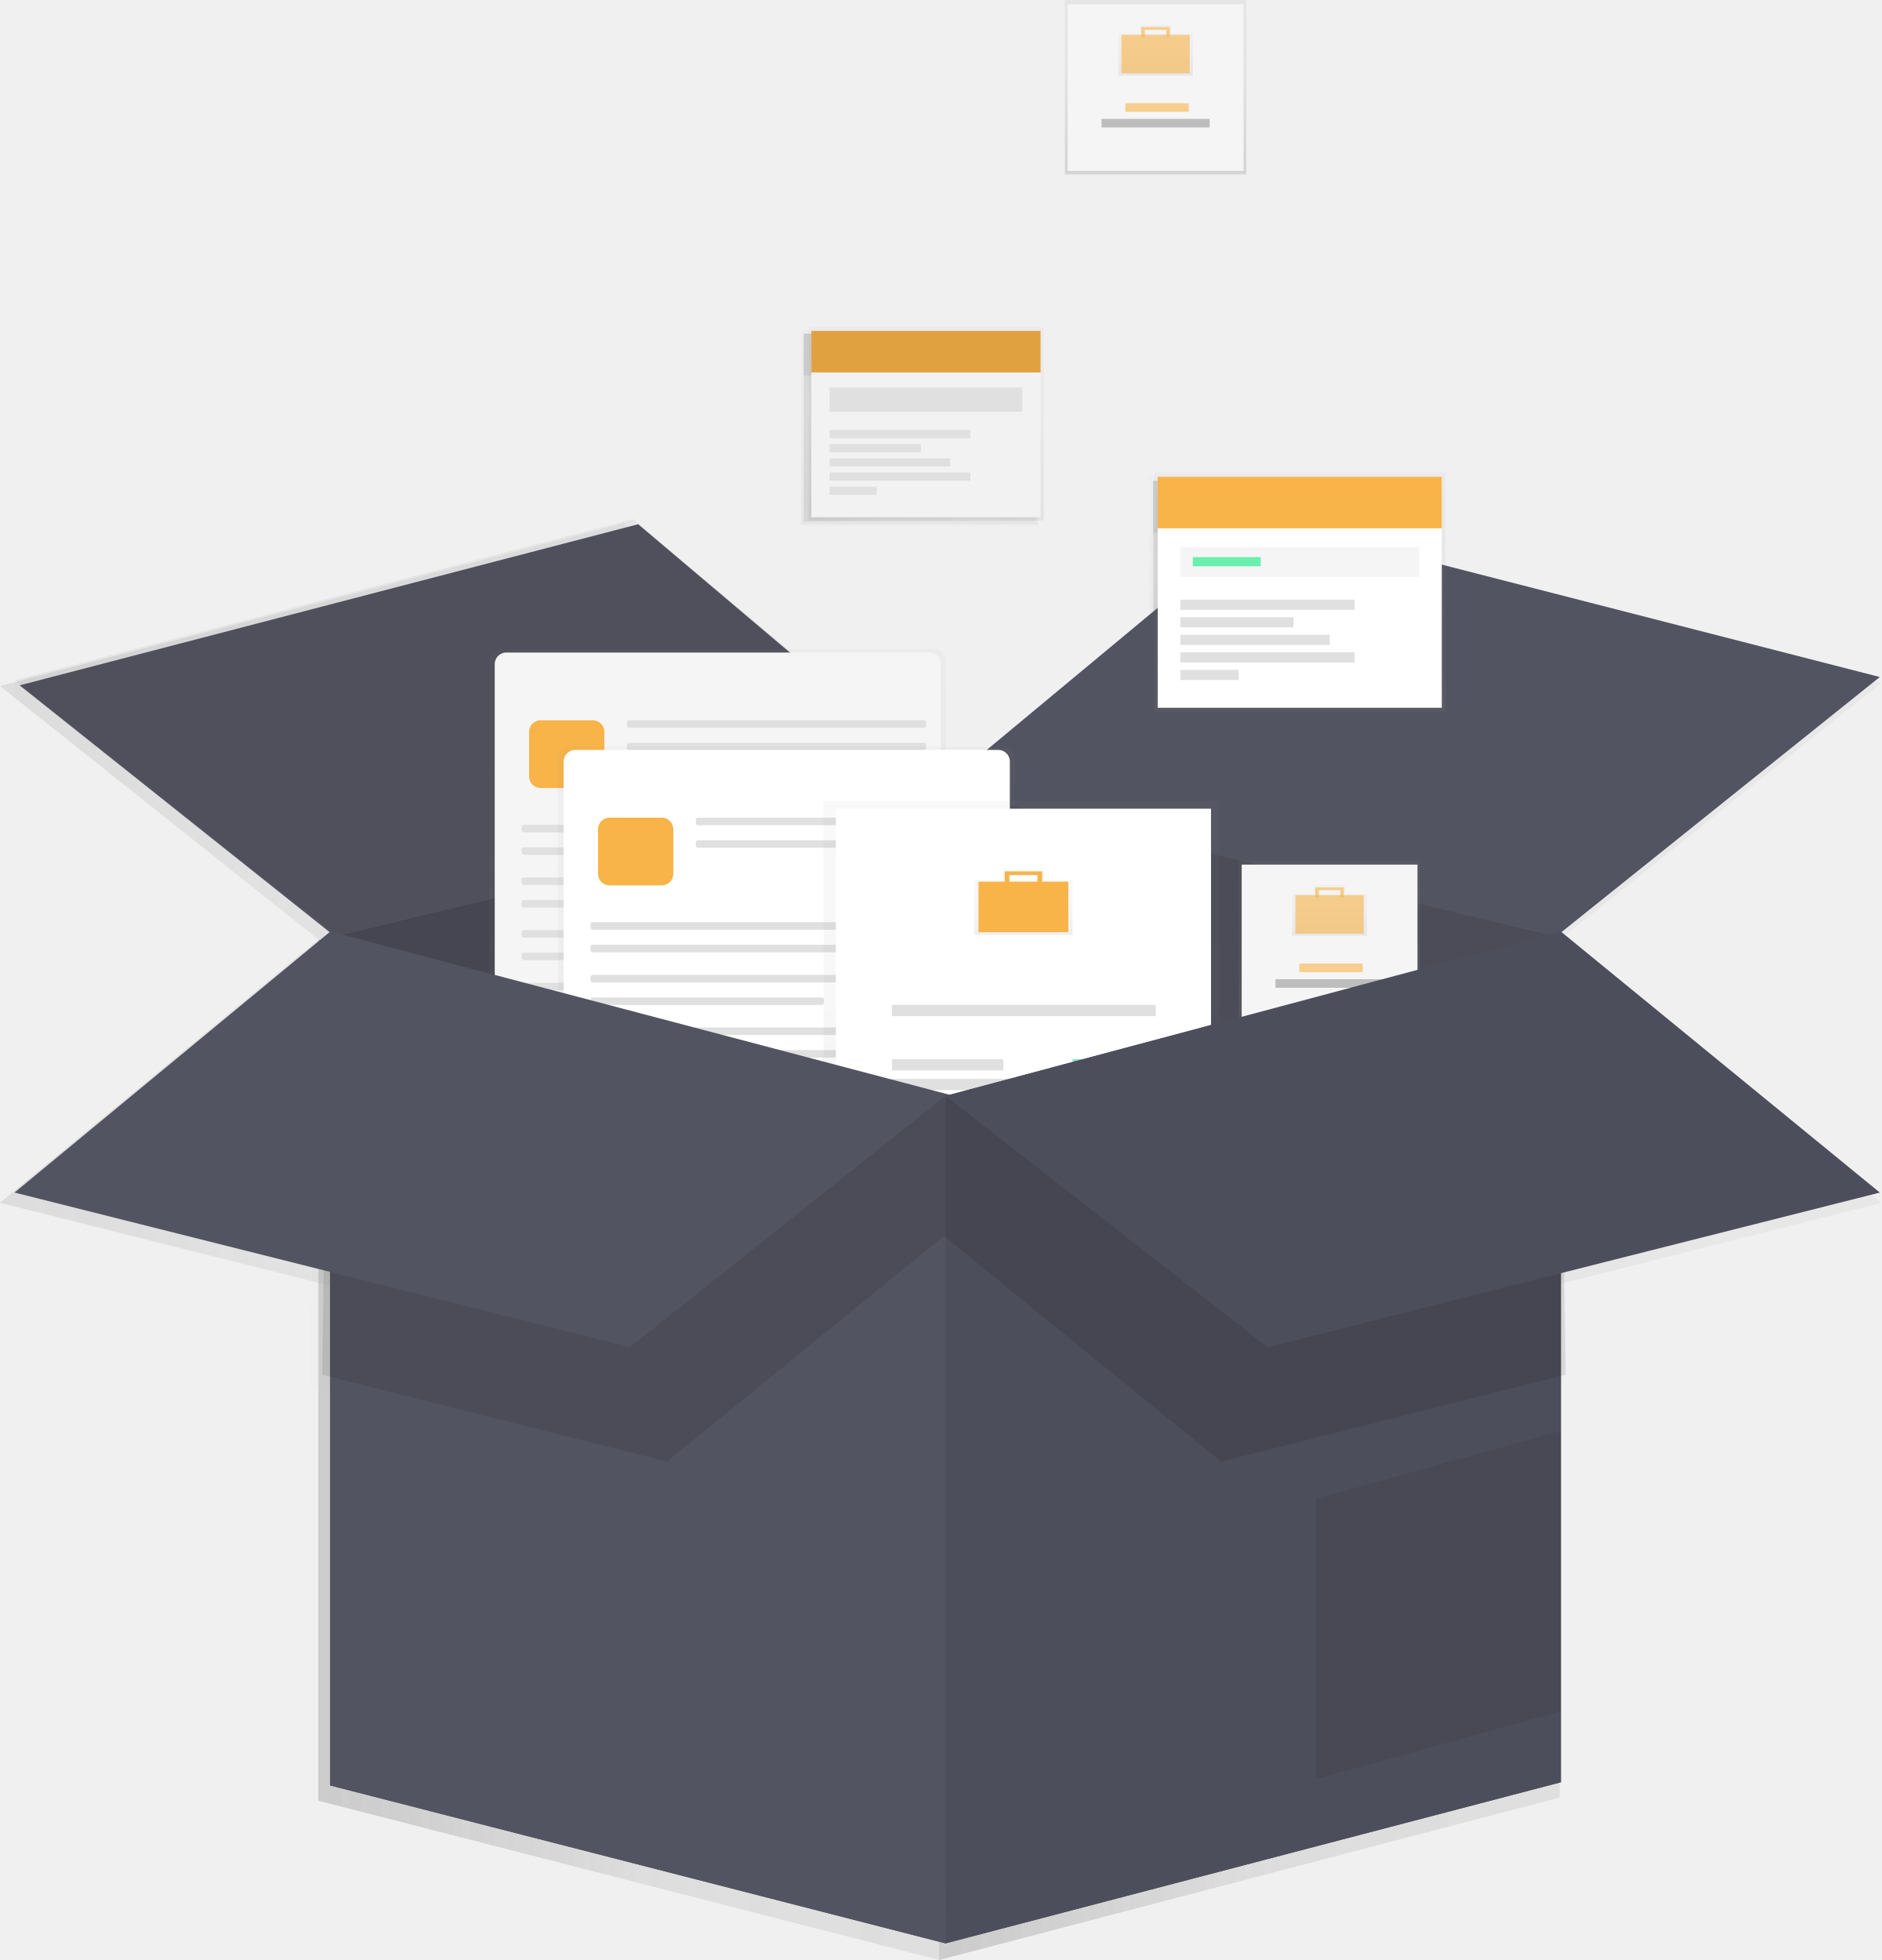
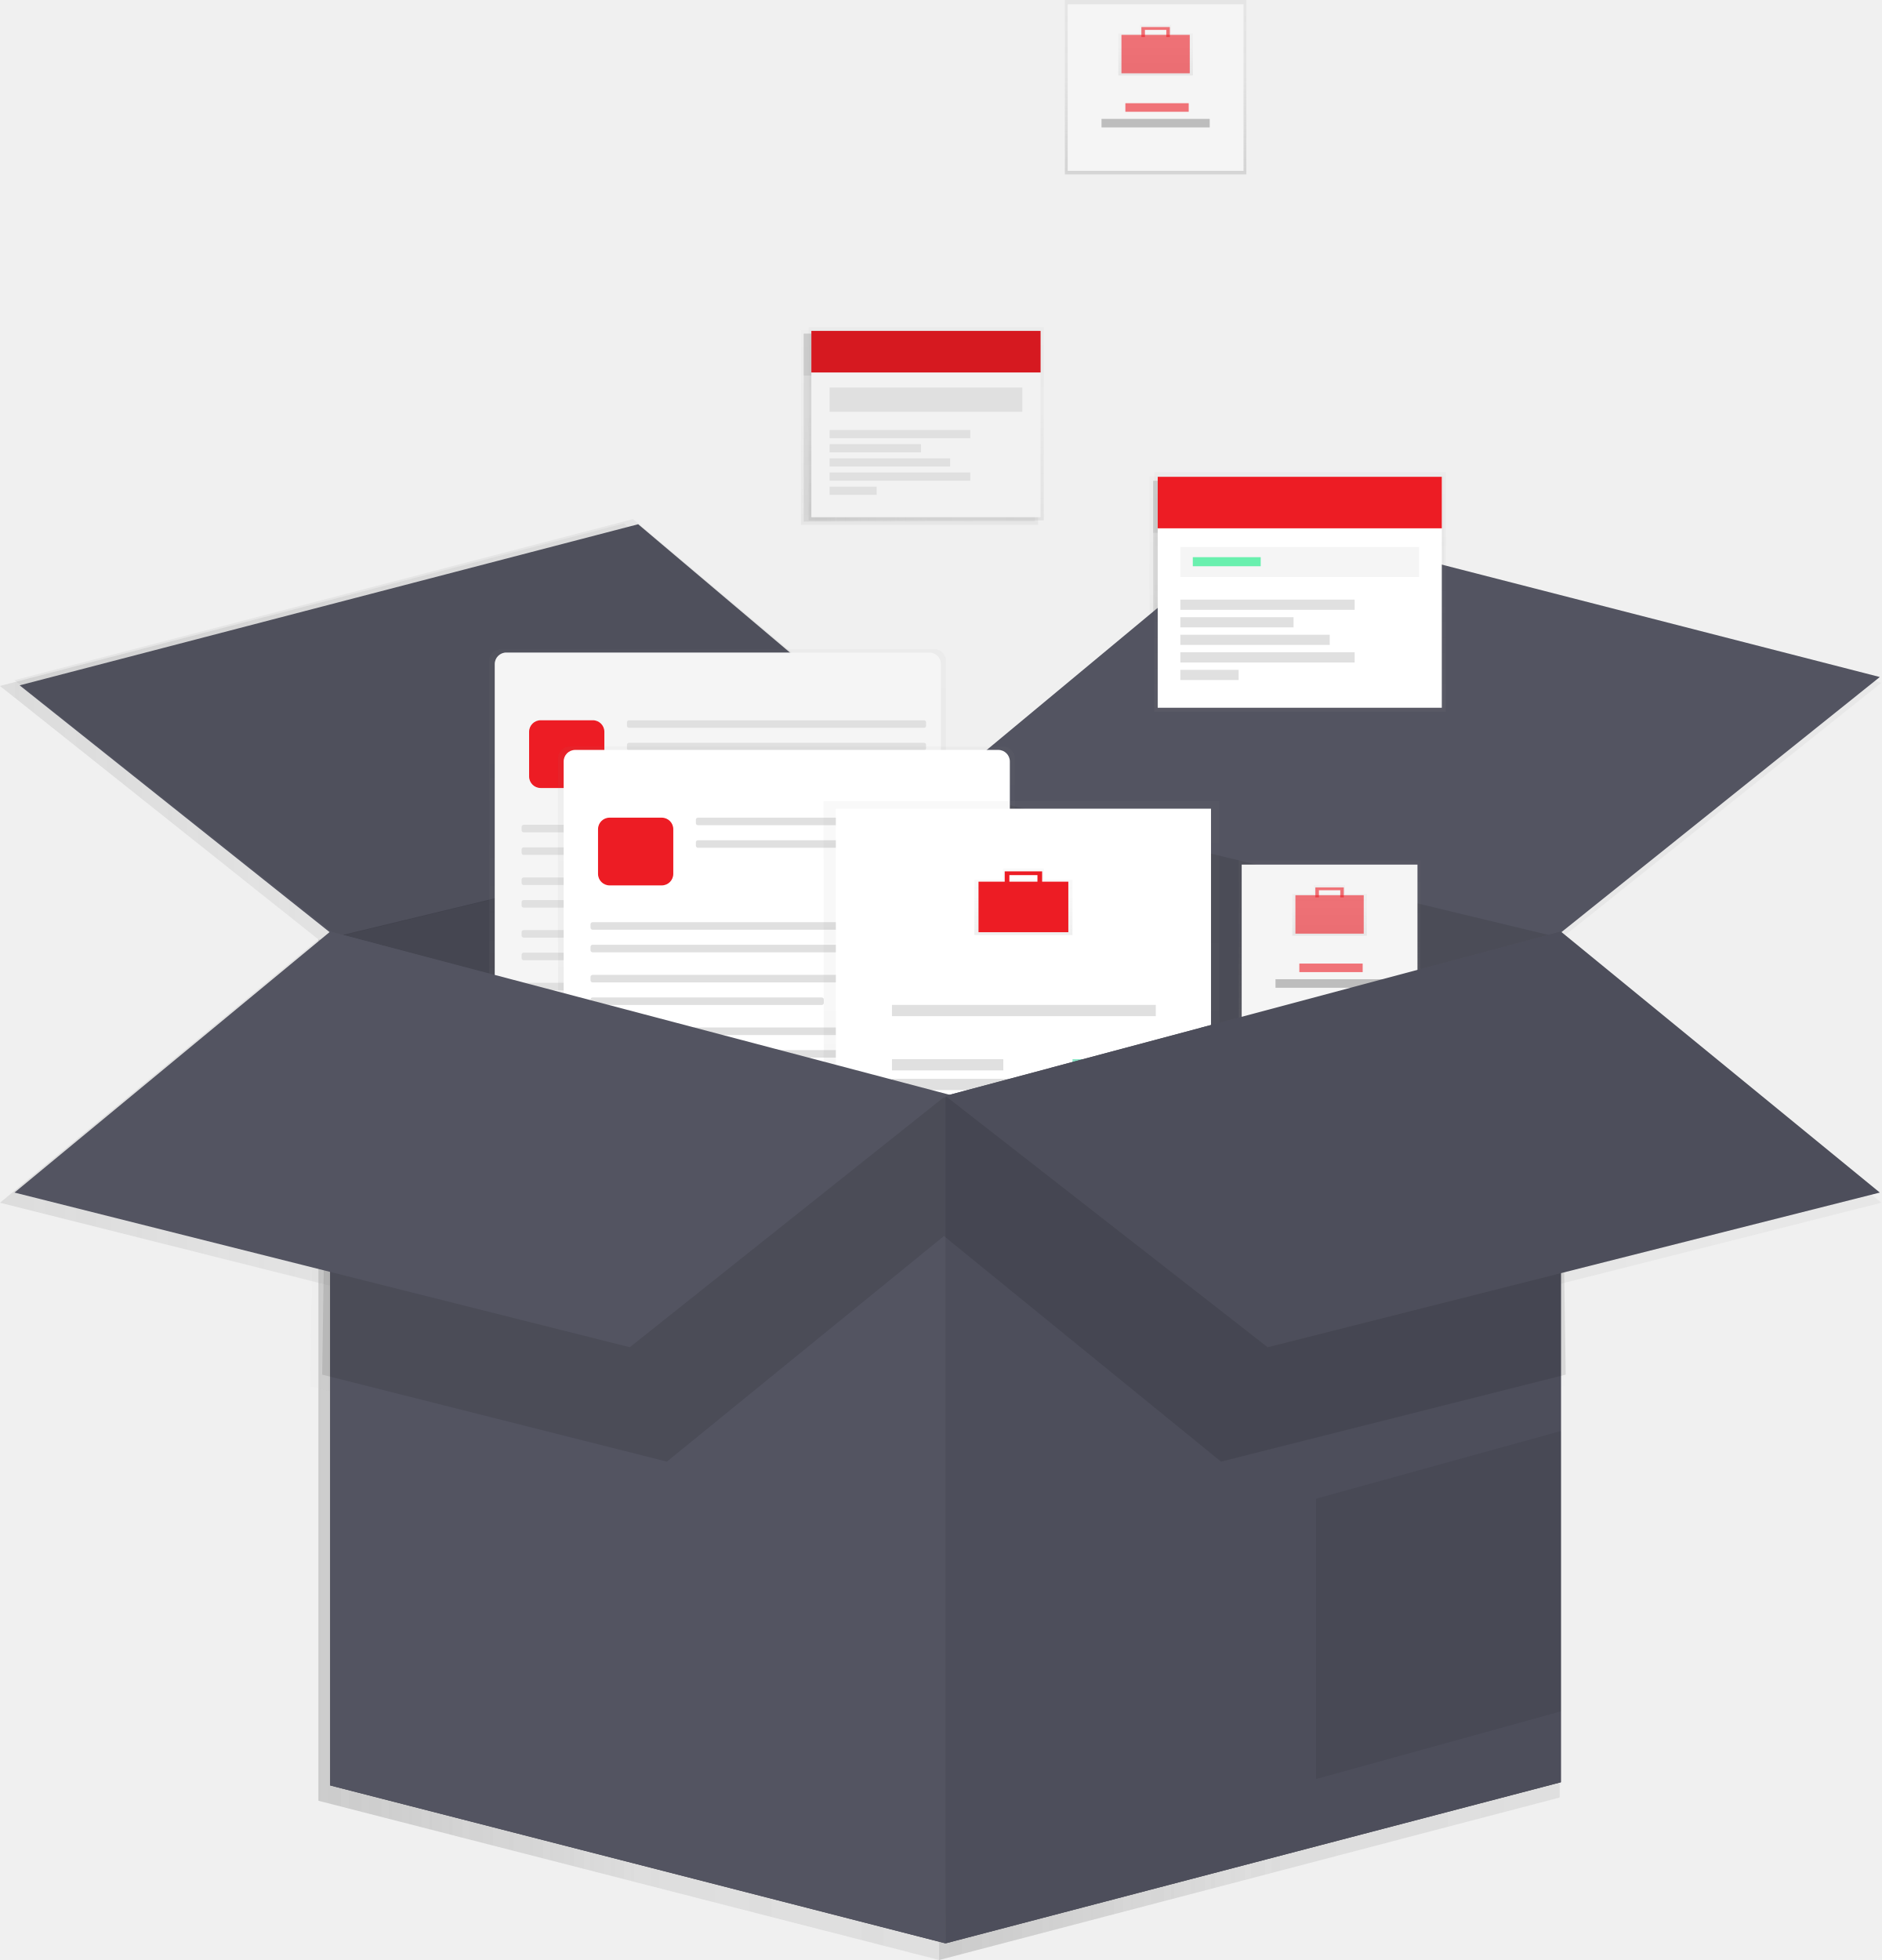
<svg xmlns="http://www.w3.org/2000/svg" xmlns:xlink="http://www.w3.org/1999/xlink" id="7dd09a4d-2b74-438e-986e-0efea9b9300a" data-name="Layer 1" width="734" height="764.5" viewBox="0 0 734 764.5">
  <defs>
    <linearGradient id="de77dbfb-dd49-4fbc-923c-7946454dd32b" x1="366.37" y1="536.32" x2="608.5" y2="536.32" gradientUnits="userSpaceOnUse">
      <stop offset="0" stop-color="gray" stop-opacity="0.25" />
      <stop offset="0.54" stop-color="gray" stop-opacity="0.12" />
      <stop offset="1" stop-color="gray" stop-opacity="0.1" />
    </linearGradient>
    <linearGradient id="6bfe4e4d-6140-4dd1-aeb6-1c24ce52378d" x1="124.23" y1="536.32" x2="366.37" y2="536.32" xlink:href="#de77dbfb-dd49-4fbc-923c-7946454dd32b" />
    <linearGradient id="eefef033-b9dd-454d-be9c-2768628c2c1b" x1="366.37" y1="285.31" x2="734" y2="285.31" xlink:href="#de77dbfb-dd49-4fbc-923c-7946454dd32b" />
    <linearGradient id="56c8a114-3a82-4d1f-807f-287066e4913e" x1="0" y1="285.31" x2="366.37" y2="285.31" xlink:href="#de77dbfb-dd49-4fbc-923c-7946454dd32b" />
    <linearGradient id="d46a1a66-2ac6-4fbc-9777-fd8606b62c04" x1="276.64" y1="421.19" x2="276.64" y2="255.38" xlink:href="#de77dbfb-dd49-4fbc-923c-7946454dd32b" />
    <linearGradient id="81b747dc-c51a-4f4d-a150-34ccfb0c2b19" x1="188.97" y1="337.56" x2="364.55" y2="337.56" xlink:href="#de77dbfb-dd49-4fbc-923c-7946454dd32b" />
    <linearGradient id="94dacd35-ade1-481d-ab7d-e71442837947" x1="202.5" y1="296.63" x2="232.11" y2="296.63" xlink:href="#de77dbfb-dd49-4fbc-923c-7946454dd32b" />
    <linearGradient id="5f9514a3-5a07-41ce-8d35-51c596d713f8" x1="240.99" y1="284.79" x2="358.7" y2="284.79" xlink:href="#de77dbfb-dd49-4fbc-923c-7946454dd32b" />
    <linearGradient id="5f23502f-63c8-483a-bbd9-acad51c7384b" x1="240.99" y1="293.67" x2="358.7" y2="293.67" xlink:href="#de77dbfb-dd49-4fbc-923c-7946454dd32b" />
    <linearGradient id="1d6905ae-9130-4997-8264-fbb8cedb035a" x1="199.54" y1="325.92" x2="358.7" y2="325.92" xlink:href="#de77dbfb-dd49-4fbc-923c-7946454dd32b" />
    <linearGradient id="41900377-e2ec-4e09-a282-5ca05bd60f31" x1="199.54" y1="334.8" x2="358.7" y2="334.8" xlink:href="#de77dbfb-dd49-4fbc-923c-7946454dd32b" />
    <linearGradient id="dd8a4518-18b3-4e66-a30f-5d540a356d99" x1="199.54" y1="346.64" x2="358.7" y2="346.64" xlink:href="#de77dbfb-dd49-4fbc-923c-7946454dd32b" />
    <linearGradient id="73297694-c0f6-49f7-84f0-ecf1ccd19cc8" x1="199.54" y1="355.53" x2="291.33" y2="355.53" xlink:href="#de77dbfb-dd49-4fbc-923c-7946454dd32b" />
    <linearGradient id="493ae8f5-00a4-414a-a514-466a18e555de" x1="199.54" y1="367.34" x2="358.7" y2="367.34" xlink:href="#de77dbfb-dd49-4fbc-923c-7946454dd32b" />
    <linearGradient id="3b1e923e-cefa-4350-8e60-09975381dcc2" x1="199.54" y1="376.22" x2="358.7" y2="376.22" xlink:href="#de77dbfb-dd49-4fbc-923c-7946454dd32b" />
    <linearGradient id="0a8186d7-b2d8-4c25-b395-9cdd58a3b32d" x1="199.54" y1="388.07" x2="358.7" y2="388.07" xlink:href="#de77dbfb-dd49-4fbc-923c-7946454dd32b" />
    <linearGradient id="80621535-6eff-45be-9aff-a177b1fc6ef5" x1="199.54" y1="396.95" x2="291.33" y2="396.95" xlink:href="#de77dbfb-dd49-4fbc-923c-7946454dd32b" />
    <linearGradient id="dadd1f9f-4435-4897-9b35-9a7b7fdf052b" x1="303.76" y1="459.51" x2="303.76" y2="293.69" xlink:href="#de77dbfb-dd49-4fbc-923c-7946454dd32b" />
    <linearGradient id="f16d3271-277e-4f15-bb07-00d21db963c6" x1="216.09" y1="375.88" x2="391.67" y2="375.88" xlink:href="#de77dbfb-dd49-4fbc-923c-7946454dd32b" />
    <linearGradient id="6844f77f-b831-40d5-baa2-4d635352d65d" x1="229.62" y1="334.95" x2="259.23" y2="334.95" xlink:href="#de77dbfb-dd49-4fbc-923c-7946454dd32b" />
    <linearGradient id="de24e734-f614-4284-b96a-2aa86e10747c" x1="268.12" y1="323.11" x2="385.83" y2="323.11" xlink:href="#de77dbfb-dd49-4fbc-923c-7946454dd32b" />
    <linearGradient id="a5efd049-cacb-4880-98c4-916efb717ead" x1="268.12" y1="331.99" x2="385.83" y2="331.99" xlink:href="#de77dbfb-dd49-4fbc-923c-7946454dd32b" />
    <linearGradient id="7e130a40-8f7a-4850-a2d6-6e0275737139" x1="226.66" y1="364.23" x2="385.83" y2="364.23" xlink:href="#de77dbfb-dd49-4fbc-923c-7946454dd32b" />
    <linearGradient id="2749f835-9066-4c26-94de-8091e8f0d23b" x1="226.66" y1="373.12" x2="385.83" y2="373.12" xlink:href="#de77dbfb-dd49-4fbc-923c-7946454dd32b" />
    <linearGradient id="83d2a205-1aab-4c1f-9a0d-e371e1497593" x1="226.66" y1="384.96" x2="385.83" y2="384.96" xlink:href="#de77dbfb-dd49-4fbc-923c-7946454dd32b" />
    <linearGradient id="eaa6c3f5-6275-43ae-b3c2-02cbd6aead80" x1="226.66" y1="393.84" x2="318.45" y2="393.84" xlink:href="#de77dbfb-dd49-4fbc-923c-7946454dd32b" />
    <linearGradient id="e1588a1d-b1ef-45da-83e8-d054f8a4e057" x1="226.66" y1="405.66" x2="385.83" y2="405.66" xlink:href="#de77dbfb-dd49-4fbc-923c-7946454dd32b" />
    <linearGradient id="34a60174-261b-4ce6-8479-6deff5e9df2e" x1="226.66" y1="414.54" x2="385.83" y2="414.54" xlink:href="#de77dbfb-dd49-4fbc-923c-7946454dd32b" />
    <linearGradient id="b1d4060a-bab6-41d9-9d3f-50faf13ce905" x1="226.66" y1="426.39" x2="385.83" y2="426.39" xlink:href="#de77dbfb-dd49-4fbc-923c-7946454dd32b" />
    <linearGradient id="001da48e-f69d-4ab6-b1e5-b6877c600ca3" x1="226.66" y1="435.27" x2="318.45" y2="435.27" xlink:href="#de77dbfb-dd49-4fbc-923c-7946454dd32b" />
    <linearGradient id="a9c4be37-9b27-4af0-b082-7a197d7b08af" x1="396.27" y1="498.11" x2="396.27" y2="315.15" xlink:href="#de77dbfb-dd49-4fbc-923c-7946454dd32b" />
    <linearGradient id="1be8f728-2df0-4ca7-b72e-42c383ba6409" x1="323.2" y1="406.08" x2="470.82" y2="406.08" xlink:href="#de77dbfb-dd49-4fbc-923c-7946454dd32b" />
    <linearGradient id="2c239d92-4298-42ac-b5f5-112261fb3719" x1="630.01" y1="435.54" x2="630.01" y2="409.41" xlink:href="#de77dbfb-dd49-4fbc-923c-7946454dd32b" />
    <linearGradient id="b25a2850-8713-435e-a7f6-77c24068e559" x1="379.34" y1="356.75" x2="414.68" y2="356.75" xlink:href="#de77dbfb-dd49-4fbc-923c-7946454dd32b" />
    <linearGradient id="098fbc02-4549-4943-b845-c35e13d002ec" x1="389.65" y1="345.34" x2="404.37" y2="345.34" xlink:href="#de77dbfb-dd49-4fbc-923c-7946454dd32b" />
    <linearGradient id="42d5ad37-1f95-4efe-a9d6-9d5a7598317f" x1="345.29" y1="397.51" x2="449.1" y2="397.51" xlink:href="#de77dbfb-dd49-4fbc-923c-7946454dd32b" />
    <linearGradient id="60652df1-b02f-405a-bafe-63f1323ca3b9" x1="345.29" y1="426.59" x2="449.1" y2="426.59" xlink:href="#de77dbfb-dd49-4fbc-923c-7946454dd32b" />
    <linearGradient id="d60c104b-effa-4916-ba15-d56398cc91aa" x1="345.29" y1="434.32" x2="449.1" y2="434.32" xlink:href="#de77dbfb-dd49-4fbc-923c-7946454dd32b" />
    <linearGradient id="ba8a67f6-dfe8-450d-b63e-7f0d0a91ef94" x1="345.29" y1="418.86" x2="389.1" y2="418.86" xlink:href="#de77dbfb-dd49-4fbc-923c-7946454dd32b" />
    <linearGradient id="78ba6fe6-ecca-4e26-a377-427f9aaa9d9c" x1="416.34" y1="418.86" x2="449.1" y2="418.86" xlink:href="#de77dbfb-dd49-4fbc-923c-7946454dd32b" />
    <linearGradient id="1435728f-56d7-4408-a8a2-001738c99643" x1="381.73" y1="452.36" x2="414.5" y2="452.36" xlink:href="#de77dbfb-dd49-4fbc-923c-7946454dd32b" />
    <linearGradient id="9b7fa617-5070-4448-ba88-12c8e3ef9a97" x1="124.23" y1="565.47" x2="366.37" y2="565.47" xlink:href="#de77dbfb-dd49-4fbc-923c-7946454dd32b" />
    <linearGradient id="070ec920-a668-4755-a0ad-3a8615a89315" x1="366.37" y1="565.47" x2="608.5" y2="565.47" xlink:href="#de77dbfb-dd49-4fbc-923c-7946454dd32b" />
    <linearGradient id="e36d19af-3b30-4690-9806-5999beea7781" x1="512.15" y1="631.39" x2="608.5" y2="631.39" xlink:href="#de77dbfb-dd49-4fbc-923c-7946454dd32b" />
    <linearGradient id="a6dd6711-50c1-4fdb-98f5-9ce3faa6868a" x1="517.49" y1="407.03" x2="517.49" y2="338.42" xlink:href="#de77dbfb-dd49-4fbc-923c-7946454dd32b" />
    <linearGradient id="c3285259-7532-4ca4-be71-649fbde17c17" x1="482.9" y1="372.87" x2="552.07" y2="372.87" xlink:href="#de77dbfb-dd49-4fbc-923c-7946454dd32b" />
    <linearGradient id="a29959c1-757f-4596-a472-135c84a27060" x1="750.49" y1="435.86" x2="750.49" y2="415.97" xlink:href="#de77dbfb-dd49-4fbc-923c-7946454dd32b" />
    <linearGradient id="d4e4a16f-6e37-4db9-afc4-c764cb698323" x1="504.04" y1="359.71" x2="530.93" y2="359.71" xlink:href="#de77dbfb-dd49-4fbc-923c-7946454dd32b" />
    <linearGradient id="cff56feb-0464-47d9-bfaf-95cdd3d9140f" x1="511.89" y1="351.03" x2="523.09" y2="351.03" xlink:href="#de77dbfb-dd49-4fbc-923c-7946454dd32b" />
    <linearGradient id="03628828-f4ed-4a34-b456-49742169550b" x1="505.58" y1="380.71" x2="530.51" y2="380.71" xlink:href="#de77dbfb-dd49-4fbc-923c-7946454dd32b" />
    <linearGradient id="563972f9-7c15-4736-8e1d-5831e19f738d" x1="496.2" y1="386.87" x2="538.77" y2="386.87" xlink:href="#de77dbfb-dd49-4fbc-923c-7946454dd32b" />
    <linearGradient id="ac84c3f4-4913-47be-bf79-f44b0f4db4c8" x1="358.76" y1="204.69" x2="358.76" y2="128.69" xlink:href="#de77dbfb-dd49-4fbc-923c-7946454dd32b" />
    <linearGradient id="08e6e94c-7f78-4a4a-b5ca-eacc99124954" x1="313.57" y1="166.78" x2="403.76" y2="166.78" xlink:href="#de77dbfb-dd49-4fbc-923c-7946454dd32b" />
    <linearGradient id="5d8bf870-f7e1-4226-8bb2-e6c031939852" x1="313.57" y1="138.3" x2="403.76" y2="138.3" xlink:href="#de77dbfb-dd49-4fbc-923c-7946454dd32b" />
    <linearGradient id="ca57a38f-5e0b-4f9a-ad35-d20a6a3fb589" x1="320.76" y1="157.17" x2="396.57" y2="157.17" xlink:href="#de77dbfb-dd49-4fbc-923c-7946454dd32b" />
    <linearGradient id="1fd9aa29-bfa0-42ec-baa0-a47f4919731f" x1="320.76" y1="170.73" x2="376.09" y2="170.73" xlink:href="#de77dbfb-dd49-4fbc-923c-7946454dd32b" />
    <linearGradient id="2b0d4ee5-bed4-41f8-93bf-55bbaa1359c2" x1="320.76" y1="176.3" x2="356.69" y2="176.3" xlink:href="#de77dbfb-dd49-4fbc-923c-7946454dd32b" />
    <linearGradient id="ffea16a4-8b84-4b92-9000-f48bb1ea4454" x1="320.76" y1="181.87" x2="368.19" y2="181.87" xlink:href="#de77dbfb-dd49-4fbc-923c-7946454dd32b" />
    <linearGradient id="bd2a8e8b-f3e8-4ae2-849a-acfa94ff2f68" x1="320.76" y1="187.44" x2="376.09" y2="187.44" xlink:href="#de77dbfb-dd49-4fbc-923c-7946454dd32b" />
    <linearGradient id="f06efa35-a8e5-4b8b-afbe-7609fb33c535" x1="320.76" y1="193.01" x2="339.26" y2="193.01" xlink:href="#de77dbfb-dd49-4fbc-923c-7946454dd32b" />
    <linearGradient id="b384c48b-fa09-4d02-bdd3-cc00491ed01d" x1="505.86" y1="279.95" x2="505.86" y2="185.76" xlink:href="#de77dbfb-dd49-4fbc-923c-7946454dd32b" />
    <linearGradient id="5e00f217-30a6-42ff-b3ae-1a90f6b4187c" x1="449.86" y1="232.96" x2="561.64" y2="232.96" xlink:href="#de77dbfb-dd49-4fbc-923c-7946454dd32b" />
    <linearGradient id="dc2aebd1-2b83-4119-bcc5-a741f826754f" x1="449.86" y1="197.67" x2="561.64" y2="197.67" xlink:href="#de77dbfb-dd49-4fbc-923c-7946454dd32b" />
    <linearGradient id="93231171-c5fd-4b16-9e58-5bf8089a9216" x1="458.76" y1="221.05" x2="552.73" y2="221.05" xlink:href="#de77dbfb-dd49-4fbc-923c-7946454dd32b" />
    <linearGradient id="50b8a9d8-eeba-4f66-80ff-241f1361769d" x1="458.76" y1="237.86" x2="527.35" y2="237.86" xlink:href="#de77dbfb-dd49-4fbc-923c-7946454dd32b" />
    <linearGradient id="1c46a2fd-722a-4782-991f-2753aa584a85" x1="458.76" y1="244.77" x2="503.3" y2="244.77" xlink:href="#de77dbfb-dd49-4fbc-923c-7946454dd32b" />
    <linearGradient id="20746c70-8f38-4111-a8e7-6be16dcdc432" x1="458.76" y1="251.67" x2="517.55" y2="251.67" xlink:href="#de77dbfb-dd49-4fbc-923c-7946454dd32b" />
    <linearGradient id="ff2c3201-2e6a-4c49-9262-7d1610fa9938" x1="458.76" y1="258.57" x2="527.35" y2="258.57" xlink:href="#de77dbfb-dd49-4fbc-923c-7946454dd32b" />
    <linearGradient id="f77a8c52-f808-4319-bd14-9cea9a000094" x1="458.76" y1="265.48" x2="481.7" y2="265.48" xlink:href="#de77dbfb-dd49-4fbc-923c-7946454dd32b" />
    <linearGradient id="fc3b52e5-7958-4225-afa3-e6f186f3a800" x1="463.66" y1="220.94" x2="490.38" y2="220.94" xlink:href="#de77dbfb-dd49-4fbc-923c-7946454dd32b" />
    <linearGradient id="2b5a7ca0-2cf9-4df0-8cdd-e53d9708a5ec" x1="121.07" y1="472.93" x2="365.73" y2="472.93" xlink:href="#de77dbfb-dd49-4fbc-923c-7946454dd32b" />
    <linearGradient id="90935925-bac4-44a4-bec6-4c83fa48424d" x1="365.73" y1="472.93" x2="610.4" y2="472.93" xlink:href="#de77dbfb-dd49-4fbc-923c-7946454dd32b" />
    <linearGradient id="f90ef38d-8fba-46a7-8e54-2d901dfd8f20" x1="0" y1="448.21" x2="366.37" y2="448.21" xlink:href="#de77dbfb-dd49-4fbc-923c-7946454dd32b" />
    <linearGradient id="7f322de3-7e3f-4ca5-a3a0-2f913675712e" x1="366.37" y1="448.21" x2="734" y2="448.21" xlink:href="#de77dbfb-dd49-4fbc-923c-7946454dd32b" />
    <linearGradient id="7e9b6443-5111-46ce-82ab-312f92c279a9" x1="279.92" y1="417.64" x2="279.92" y2="253.24" xlink:href="#de77dbfb-dd49-4fbc-923c-7946454dd32b" />
    <linearGradient id="0bd401ed-ef45-4e9e-bf5f-b77781a1e2b2" x1="306.82" y1="455.63" x2="306.82" y2="291.23" xlink:href="#de77dbfb-dd49-4fbc-923c-7946454dd32b" />
    <linearGradient id="8c2d82fb-4f28-4e85-a5ca-7392731b2ba5" x1="398.54" y1="493.9" x2="398.54" y2="312.51" xlink:href="#de77dbfb-dd49-4fbc-923c-7946454dd32b" />
    <linearGradient id="5d661687-e38a-43c0-8ba0-d38908ccc19f" x1="632.27" y1="432.45" x2="632.27" y2="406.53" xlink:href="#de77dbfb-dd49-4fbc-923c-7946454dd32b" />
    <linearGradient id="e62c516b-7ef4-49fd-a0a5-f3f48af03dcb" x1="518.71" y1="403.6" x2="518.71" y2="335.58" xlink:href="#de77dbfb-dd49-4fbc-923c-7946454dd32b" />
    <linearGradient id="6e0711fe-dd5e-4be2-836c-3534ecd56ee9" x1="751.71" y1="432.76" x2="751.71" y2="413.05" xlink:href="#de77dbfb-dd49-4fbc-923c-7946454dd32b" />
    <linearGradient id="c910eb88-40c3-4f47-be10-2fca2f669ad6" x1="450.84" y1="68.02" x2="450.84" y2="0" xlink:href="#de77dbfb-dd49-4fbc-923c-7946454dd32b" />
    <linearGradient id="81ab2f40-7513-4f79-907c-194f7c944fd5" x1="683.84" y1="97.18" x2="683.84" y2="77.47" xlink:href="#de77dbfb-dd49-4fbc-923c-7946454dd32b" />
    <linearGradient id="ced5db71-211d-4559-8944-028d2e60ece5" x1="361.34" y1="202.99" x2="361.34" y2="127.64" xlink:href="#de77dbfb-dd49-4fbc-923c-7946454dd32b" />
    <linearGradient id="4adf524d-df88-48e8-970a-1ad7028c73c0" x1="507.18" y1="277.61" x2="507.18" y2="184.22" xlink:href="#de77dbfb-dd49-4fbc-923c-7946454dd32b" />
  </defs>
  <g opacity="0.7">
    <polygon points="608.5 366.44 366.37 308.13 366.37 764.5 608.5 701.12 608.5 366.44" fill="url(#de77dbfb-dd49-4fbc-923c-7946454dd32b)" />
    <g opacity="0.1">
      <polygon points="608.5 366.44 366.37 308.13 366.37 764.5 608.5 701.12 608.5 366.44" fill="url(#de77dbfb-dd49-4fbc-923c-7946454dd32b)" />
    </g>
    <polygon points="124.23 366.44 366.37 308.13 366.37 764.5 124.23 702.38 124.23 366.44" fill="url(#6bfe4e4d-6140-4dd1-aeb6-1c24ce52378d)" />
    <g opacity="0.17">
      <polygon points="124.23 366.44 366.37 308.13 366.37 764.5 124.23 702.38 124.23 366.44" fill="url(#6bfe4e4d-6140-4dd1-aeb6-1c24ce52378d)" />
    </g>
    <polygon points="366.37 308.13 491.87 204.18 734 266.3 608.5 366.44 366.37 308.13" fill="url(#eefef033-b9dd-454d-be9c-2768628c2c1b)" />
    <polygon points="0 267.56 124.23 366.44 366.37 308.13 243.4 204.18 0 267.56" fill="url(#56c8a114-3a82-4d1f-807f-287066e4913e)" />
    <g opacity="0.05">
      <polygon points="0 267.56 124.23 366.44 366.37 308.13 243.4 204.18 0 267.56" fill="url(#56c8a114-3a82-4d1f-807f-287066e4913e)" />
    </g>
    <g opacity="0.5">
      <rect x="186.78" y="255.38" width="179.72" height="165.82" rx="4.5" ry="4.5" fill="url(#d46a1a66-2ac6-4fbc-9777-fd8606b62c04)" />
    </g>
    <rect x="188.97" y="256.66" width="175.58" height="161.8" rx="4.5" ry="4.5" fill="url(#81b747dc-c51a-4f4d-a150-34ccfb0c2b19)" />
    <rect x="202.5" y="283.31" width="29.61" height="26.65" rx="4.5" ry="4.5" fill="url(#94dacd35-ade1-481d-ab7d-e71442837947)" />
    <rect x="240.99" y="283.31" width="117.71" height="2.96" rx="0.8" ry="0.8" fill="url(#5f9514a3-5a07-41ce-8d35-51c596d713f8)" />
    <rect x="240.99" y="292.19" width="117.71" height="2.96" rx="0.8" ry="0.8" fill="url(#5f23502f-63c8-483a-bbd9-acad51c7384b)" />
    <rect x="199.54" y="324.44" width="159.16" height="2.96" rx="0.8" ry="0.8" fill="url(#1d6905ae-9130-4997-8264-fbb8cedb035a)" />
    <rect x="199.54" y="333.32" width="159.16" height="2.96" rx="0.8" ry="0.8" fill="url(#41900377-e2ec-4e09-a282-5ca05bd60f31)" />
    <rect x="199.54" y="345.16" width="159.16" height="2.96" rx="0.8" ry="0.8" fill="url(#dd8a4518-18b3-4e66-a30f-5d540a356d99)" />
    <rect x="199.54" y="354.05" width="91.79" height="2.96" rx="0.8" ry="0.8" fill="url(#73297694-c0f6-49f7-84f0-ecf1ccd19cc8)" />
    <rect x="199.54" y="365.86" width="159.16" height="2.96" rx="0.8" ry="0.8" fill="url(#493ae8f5-00a4-414a-a514-466a18e555de)" />
    <rect x="199.54" y="374.74" width="159.16" height="2.96" rx="0.8" ry="0.8" fill="url(#3b1e923e-cefa-4350-8e60-09975381dcc2)" />
    <rect x="199.54" y="386.59" width="159.16" height="2.96" rx="0.8" ry="0.8" fill="url(#0a8186d7-b2d8-4c25-b395-9cdd58a3b32d)" />
    <rect x="199.54" y="395.47" width="91.79" height="2.96" rx="0.8" ry="0.8" fill="url(#80621535-6eff-45be-9aff-a177b1fc6ef5)" />
    <g opacity="0.5">
      <rect x="213.9" y="293.69" width="179.72" height="165.82" rx="4.5" ry="4.5" fill="url(#dadd1f9f-4435-4897-9b35-9a7b7fdf052b)" />
    </g>
    <rect x="216.09" y="294.98" width="175.58" height="161.8" rx="4.5" ry="4.5" fill="url(#f16d3271-277e-4f15-bb07-00d21db963c6)" />
    <rect x="229.62" y="321.63" width="29.61" height="26.65" rx="4.5" ry="4.5" fill="url(#6844f77f-b831-40d5-baa2-4d635352d65d)" />
    <rect x="268.12" y="321.63" width="117.71" height="2.96" rx="0.8" ry="0.8" fill="url(#de24e734-f614-4284-b96a-2aa86e10747c)" />
    <rect x="268.12" y="330.51" width="117.71" height="2.96" rx="0.8" ry="0.8" fill="url(#a5efd049-cacb-4880-98c4-916efb717ead)" />
    <rect x="226.66" y="362.75" width="159.16" height="2.96" rx="0.8" ry="0.8" fill="url(#7e130a40-8f7a-4850-a2d6-6e0275737139)" />
    <rect x="226.66" y="371.64" width="159.16" height="2.96" rx="0.8" ry="0.8" fill="url(#2749f835-9066-4c26-94de-8091e8f0d23b)" />
    <rect x="226.66" y="383.48" width="159.16" height="2.96" rx="0.8" ry="0.8" fill="url(#83d2a205-1aab-4c1f-9a0d-e371e1497593)" />
    <rect x="226.66" y="392.36" width="91.79" height="2.96" rx="0.8" ry="0.8" fill="url(#eaa6c3f5-6275-43ae-b3c2-02cbd6aead80)" />
    <rect x="226.66" y="404.18" width="159.16" height="2.96" rx="0.8" ry="0.8" fill="url(#e1588a1d-b1ef-45da-83e8-d054f8a4e057)" />
    <rect x="226.66" y="413.06" width="159.16" height="2.96" rx="0.8" ry="0.8" fill="url(#34a60174-261b-4ce6-8479-6deff5e9df2e)" />
    <rect x="226.66" y="424.91" width="159.16" height="2.96" rx="0.8" ry="0.8" fill="url(#b1d4060a-bab6-41d9-9d3f-50faf13ce905)" />
    <rect x="226.66" y="433.79" width="91.79" height="2.96" rx="0.8" ry="0.8" fill="url(#001da48e-f69d-4ab6-b1e5-b6877c600ca3)" />
    <g opacity="0.5">
      <rect x="318.41" y="315.15" width="155.72" height="182.96" fill="url(#a9c4be37-9b27-4af0-b082-7a197d7b08af)" />
    </g>
    <rect x="323.2" y="318.1" width="147.62" height="175.97" fill="url(#1be8f728-2df0-4ca7-b72e-42c383ba6409)" />
    <g opacity="0.5">
      <path d="M638.05,413.83v-4.42H622v4.42H610.71v21.71h38.6V413.83ZM624,411H636v2.81H624Z" transform="translate(-233 -67.75)" fill="url(#2c239d92-4298-42ac-b5f5-112261fb3719)" />
    </g>
    <rect x="379.34" y="346.81" width="35.34" height="19.88" fill="url(#b25a2850-8713-435e-a7f6-77c24068e559)" />
    <polygon points="389.65 342.76 389.65 347.92 391.49 347.92 391.49 344.24 402.53 344.24 402.53 347.92 404.37 347.92 404.37 342.76 389.65 342.76" fill="url(#098fbc02-4549-4943-b845-c35e13d002ec)" />
    <rect x="345.29" y="395.3" width="103.81" height="4.42" fill="url(#42d5ad37-1f95-4efe-a9d6-9d5a7598317f)" />
    <rect x="345.29" y="424.38" width="103.81" height="4.42" fill="url(#60652df1-b02f-405a-bafe-63f1323ca3b9)" />
    <rect x="345.29" y="432.11" width="103.81" height="4.42" fill="url(#d60c104b-effa-4916-ba15-d56398cc91aa)" />
    <rect x="345.29" y="416.65" width="43.81" height="4.42" fill="url(#ba8a67f6-dfe8-450d-b63e-7f0d0a91ef94)" />
    <g opacity="0.6">
      <rect x="416.34" y="416.65" width="32.76" height="4.42" fill="url(#78ba6fe6-ecca-4e26-a377-427f9aaa9d9c)" />
    </g>
    <rect x="381.73" y="450.15" width="32.76" height="4.42" fill="url(#1435728f-56d7-4408-a8a2-001738c99643)" />
    <polygon points="124.23 366.44 124.23 702.38 366.37 764.5 366.37 431.1 124.23 366.44" fill="url(#9b7fa617-5070-4448-ba88-12c8e3ef9a97)" />
    <polygon points="608.5 701.12 366.37 764.5 366.37 431.1 608.5 366.44 608.5 701.12" fill="url(#070ec920-a668-4755-a0ad-3a8615a89315)" />
    <g opacity="0.07">
      <polygon points="608.5 701.12 366.37 764.5 366.37 431.1 608.5 366.44 608.5 701.12" fill="url(#070ec920-a668-4755-a0ad-3a8615a89315)" />
    </g>
    <g opacity="0.07">
      <polygon points="512.15 589.56 512.15 699.85 608.5 673.23 608.5 562.94 512.15 589.56" fill="url(#e36d19af-3b30-4690-9806-5999beea7781)" />
    </g>
    <rect x="481.78" y="338.42" width="71.41" height="68.61" fill="url(#a6dd6711-50c1-4fdb-98f5-9ce3faa6868a)" />
    <rect x="482.9" y="340.1" width="69.17" height="65.53" fill="url(#c3285259-7532-4ca4-be71-649fbde17c17)" />
    <g opacity="0.5">
      <path d="M756.6,419.34V416H744.37v3.36H735.8v16.52h29.37V419.34ZM745.9,417.2h9.18v2.14H745.9Z" transform="translate(-233 -67.75)" fill="url(#a29959c1-757f-4596-a472-135c84a27060)" />
    </g>
    <g opacity="0.6">
      <rect x="504.04" y="352.15" width="26.88" height="15.12" fill="url(#d4e4a16f-6e37-4db9-afc4-c764cb698323)" />
    </g>
    <g opacity="0.6">
      <polygon points="511.88 349.06 511.88 352.99 513.29 352.99 513.29 350.19 521.69 350.19 521.69 352.99 523.09 352.99 523.09 349.06 511.88 349.06" fill="url(#cff56feb-0464-47d9-bfaf-95cdd3d9140f)" />
    </g>
    <g opacity="0.6">
      <rect x="505.58" y="379.03" width="24.92" height="3.36" fill="url(#03628828-f4ed-4a34-b456-49742169550b)" />
    </g>
    <rect x="496.2" y="385.19" width="42.57" height="3.36" fill="url(#563972f9-7c15-4736-8e1d-5831e19f738d)" />
    <g opacity="0.5">
      <rect x="312.49" y="128.69" width="92.52" height="76" fill="url(#ac84c3f4-4913-47be-bf79-f44b0f4db4c8)" />
    </g>
    <rect x="313.57" y="130.13" width="90.19" height="73.3" fill="url(#08e6e94c-7f78-4a4a-b5ca-eacc99124954)" />
    <rect x="313.57" y="130.13" width="90.19" height="16.35" fill="url(#5d8bf870-f7e1-4226-8bb2-e6c031939852)" />
    <g opacity="0.1">
      <rect x="313.57" y="130.13" width="90.19" height="16.35" fill="url(#5d8bf870-f7e1-4226-8bb2-e6c031939852)" />
    </g>
    <rect x="320.76" y="152.41" width="75.82" height="9.52" fill="url(#ca57a38f-5e0b-4f9a-ad35-d20a6a3fb589)" />
    <rect x="320.76" y="169.12" width="55.34" height="3.23" fill="url(#1fd9aa29-bfa0-42ec-baa0-a47f4919731f)" />
    <rect x="320.76" y="174.69" width="35.93" height="3.23" fill="url(#2b0d4ee5-bed4-41f8-93bf-55bbaa1359c2)" />
    <rect x="320.76" y="180.26" width="47.43" height="3.23" fill="url(#ffea16a4-8b84-4b92-9000-f48bb1ea4454)" />
    <rect x="320.76" y="185.82" width="55.34" height="3.23" fill="url(#bd2a8e8b-f3e8-4ae2-849a-acfa94ff2f68)" />
    <rect x="320.76" y="191.39" width="18.5" height="3.23" fill="url(#f06efa35-a8e5-4b8b-afbe-7609fb33c535)" />
    <g opacity="0.5">
      <rect x="448.52" y="185.76" width="114.68" height="94.19" fill="url(#b384c48b-fa09-4d02-bdd3-cc00491ed01d)" />
    </g>
    <rect x="449.86" y="187.54" width="111.79" height="90.85" fill="url(#5e00f217-30a6-42ff-b3ae-1a90f6b4187c)" />
    <rect x="449.86" y="187.54" width="111.79" height="20.26" fill="url(#dc2aebd1-2b83-4119-bcc5-a741f826754f)" />
    <rect x="458.76" y="215.15" width="93.97" height="11.8" fill="url(#93231171-c5fd-4b16-9e58-5bf8089a9216)" />
    <rect x="458.76" y="235.86" width="68.59" height="4.01" fill="url(#50b8a9d8-eeba-4f66-80ff-241f1361769d)" />
    <rect x="458.76" y="242.76" width="44.54" height="4.01" fill="url(#1c46a2fd-722a-4782-991f-2753aa584a85)" />
    <rect x="458.76" y="249.67" width="58.79" height="4.01" fill="url(#20746c70-8f38-4111-a8e7-6be16dcdc432)" />
    <rect x="458.76" y="256.57" width="68.59" height="4.01" fill="url(#ff2c3201-2e6a-4c49-9262-7d1610fa9938)" />
    <rect x="458.76" y="263.47" width="22.94" height="4.01" fill="url(#f77a8c52-f808-4319-bd14-9cea9a000094)" />
    <rect x="463.66" y="219.16" width="26.72" height="3.56" fill="url(#fc3b52e5-7958-4225-afa3-e6f186f3a800)" />
    <g opacity="0.1">
      <polygon points="121.07 540.75 256.71 574.98 365.73 486.24 365.73 431.73 123.6 370.88 121.07 540.75" fill="url(#2b5a7ca0-2cf9-4df0-8cdd-e53d9708a5ec)" />
    </g>
    <g opacity="0.1">
      <polygon points="610.4 540.75 474.75 574.98 365.73 486.24 365.73 431.73 607.86 370.88 610.4 540.75" fill="url(#90935925-bac4-44a4-bec6-4c83fa48424d)" />
    </g>
    <polygon points="124.23 366.44 0 469.13 242.13 529.98 366.37 431.1 124.23 366.44" fill="url(#f90ef38d-8fba-46a7-8e54-2d901dfd8f20)" />
    <polygon points="608.5 366.44 734 469.13 493.14 529.98 366.37 431.1 608.5 366.44" fill="url(#7f322de3-7e3f-4ca5-a3a0-2f913675712e)" />
    <g opacity="0.07">
      <polygon points="608.5 366.44 734 469.13 493.14 529.98 366.37 431.1 608.5 366.44" fill="url(#7f322de3-7e3f-4ca5-a3a0-2f913675712e)" />
    </g>
  </g>
  <polygon points="608.94 363.36 368.88 305.54 368.88 758.01 608.94 695.17 608.94 363.36" fill="#535461" />
  <polygon points="608.94 363.36 368.88 305.54 368.88 758.01 608.94 695.17 608.94 363.36" opacity="0.1" />
  <polygon points="128.83 363.36 368.88 305.54 368.88 758.01 128.83 696.42 128.83 363.36" fill="#535461" />
  <polygon points="128.83 361.36 368.88 303.54 368.88 758.01 128.83 696.42 128.83 361.36" opacity="0.17" />
  <polygon points="366.88 307.54 493.31 202.48 733.37 264.07 606.94 365.36 366.88 307.54" fill="#535461" />
  <polygon points="7.66 267.32 130.83 365.36 370.88 307.54 248.97 204.48 7.66 267.32" fill="#535461" />
  <polygon points="5.66 265.32 131.83 365.36 371.88 307.54 246.97 202.48 5.66 265.32" opacity="0.05" />
  <g opacity="0.5">
    <rect x="190.83" y="253.24" width="178.18" height="164.4" rx="4.5" ry="4.5" fill="url(#7e9b6443-5111-46ce-82ab-312f92c279a9)" />
  </g>
  <rect x="193.01" y="254.52" width="174.07" height="160.41" rx="4.5" ry="4.5" fill="#f5f5f5" />
-   <rect x="206.42" y="280.94" width="29.36" height="26.42" rx="4.5" ry="4.5" fill="#f8b448" />
+   <rect x="206.42" y="280.94" width="29.36" height="26.42" rx="4.5" ry="4.5" fill="#ed1c24" />
  <rect x="244.59" y="280.94" width="116.7" height="2.94" rx="0.8" ry="0.8" fill="#e0e0e0" />
  <rect x="244.59" y="289.74" width="116.7" height="2.94" rx="0.8" ry="0.8" fill="#e0e0e0" />
  <rect x="203.49" y="321.71" width="157.8" height="2.94" rx="0.8" ry="0.8" fill="#e0e0e0" />
  <rect x="203.49" y="330.52" width="157.8" height="2.94" rx="0.8" ry="0.8" fill="#e0e0e0" />
  <rect x="203.49" y="342.26" width="157.8" height="2.94" rx="0.8" ry="0.8" fill="#e0e0e0" />
  <rect x="203.49" y="351.07" width="91.01" height="2.94" rx="0.8" ry="0.8" fill="#e0e0e0" />
  <rect x="203.49" y="362.78" width="157.8" height="2.94" rx="0.8" ry="0.8" fill="#e0e0e0" />
  <rect x="203.49" y="371.59" width="157.8" height="2.94" rx="0.8" ry="0.8" fill="#e0e0e0" />
  <rect x="203.49" y="383.33" width="157.8" height="2.94" rx="0.8" ry="0.8" fill="#e0e0e0" />
  <rect x="203.49" y="392.14" width="91.01" height="2.94" rx="0.8" ry="0.8" fill="#e0e0e0" />
  <g opacity="0.5">
    <rect x="217.72" y="291.23" width="178.18" height="164.4" rx="4.5" ry="4.5" fill="url(#0bd401ed-ef45-4e9e-bf5f-b77781a1e2b2)" />
  </g>
  <rect x="219.9" y="292.51" width="174.07" height="160.41" rx="4.5" ry="4.5" fill="#fff" />
-   <rect x="233.31" y="318.93" width="29.36" height="26.42" rx="4.5" ry="4.5" fill="#f8b448" />
+   <rect x="233.31" y="318.93" width="29.36" height="26.42" rx="4.5" ry="4.5" fill="#ed1c24" />
  <rect x="271.48" y="318.93" width="116.7" height="2.94" rx="0.8" ry="0.8" fill="#e0e0e0" />
  <rect x="271.48" y="327.73" width="116.7" height="2.94" rx="0.8" ry="0.8" fill="#e0e0e0" />
  <rect x="230.38" y="359.7" width="157.8" height="2.94" rx="0.8" ry="0.8" fill="#e0e0e0" />
  <rect x="230.38" y="368.51" width="157.8" height="2.94" rx="0.8" ry="0.8" fill="#e0e0e0" />
  <rect x="230.38" y="380.25" width="157.8" height="2.94" rx="0.8" ry="0.8" fill="#e0e0e0" />
  <rect x="230.38" y="389.06" width="91.01" height="2.94" rx="0.8" ry="0.8" fill="#e0e0e0" />
  <rect x="230.38" y="400.77" width="157.8" height="2.94" rx="0.8" ry="0.8" fill="#e0e0e0" />
  <rect x="230.38" y="409.58" width="157.8" height="2.94" rx="0.8" ry="0.8" fill="#e0e0e0" />
  <rect x="230.38" y="421.32" width="157.8" height="2.94" rx="0.8" ry="0.8" fill="#e0e0e0" />
  <rect x="230.38" y="430.13" width="91.01" height="2.94" rx="0.8" ry="0.8" fill="#e0e0e0" />
  <g opacity="0.5">
    <rect x="321.34" y="312.51" width="154.39" height="181.39" fill="url(#8c2d82fb-4f28-4e85-a5ca-7392731b2ba5)" />
  </g>
  <rect x="326.09" y="315.43" width="146.36" height="174.46" fill="#fff" />
  <g opacity="0.5">
    <path d="M640.24,410.92v-4.39H624.29v4.39H613.13v21.53H651.4V410.92Zm-14-2.79h12v2.79h-12Z" transform="translate(-233 -67.75)" fill="url(#5d661687-e38a-43c0-8ba0-d38908ccc19f)" />
  </g>
-   <rect x="381.75" y="343.9" width="35.04" height="19.71" fill="#f8b448" />
-   <polygon points="391.97 339.88 391.97 344.99 393.79 344.99 393.79 341.34 404.74 341.34 404.74 344.99 406.57 344.99 406.57 339.88 391.97 339.88" fill="#f8b448" />
+   <rect x="381.75" y="343.9" width="35.04" height="19.71" fill="#ed1c24" />
+   <polygon points="391.97 339.88 391.97 344.99 393.79 344.99 393.79 341.34 404.74 341.34 404.74 344.99 406.57 344.99 406.57 339.88 391.97 339.88" fill="#ed1c24" />
  <rect x="347.99" y="391.97" width="102.92" height="4.38" fill="#e0e0e0" />
  <rect x="347.99" y="420.8" width="102.92" height="4.38" fill="#e0e0e0" />
  <rect x="347.99" y="428.47" width="102.92" height="4.38" fill="#e0e0e0" />
  <rect x="347.99" y="413.14" width="43.43" height="4.38" fill="#e0e0e0" />
  <rect x="418.43" y="413.14" width="32.48" height="4.38" fill="#3ad29f" opacity="0.6" />
-   <rect x="384.12" y="446.35" width="32.48" height="4.38" fill="#f8b448" />
+   <rect x="384.12" y="446.35" width="32.48" height="4.38" fill="#ed1c24" />
  <polygon points="128.83 363.36 128.83 696.42 368.88 758.01 372.12 427.46 128.83 363.36" fill="#535461" />
  <polygon points="608.94 695.17 368.88 758.01 368.88 427.46 608.94 363.36 608.94 695.17" fill="#535461" />
  <polygon points="608.94 695.17 368.88 758.01 368.88 427.46 608.94 363.36 608.94 695.17" opacity="0.07" />
  <polygon points="513.42 584.57 513.42 693.91 608.94 667.52 608.94 558.17 513.42 584.57" opacity="0.07" />
  <rect x="483.31" y="335.58" width="70.8" height="68.02" fill="url(#e62c516b-7ef4-49fd-a0a5-f3f48af03dcb)" />
  <rect x="484.42" y="337.24" width="68.58" height="64.97" fill="#f5f5f5" />
  <g opacity="0.5">
    <path d="M757.78,416.38V413H745.65v3.34h-8.49v16.38h29.11V416.38Zm-10.61-2.12h9.1v2.12h-9.1Z" transform="translate(-233 -67.75)" fill="url(#6e0711fe-dd5e-4be2-836c-3534ecd56ee9)" />
  </g>
-   <rect x="505.38" y="349.18" width="26.65" height="14.99" fill="#f8b448" opacity="0.6" />
-   <polygon points="513.16 346.13 513.16 350.02 514.55 350.02 514.55 347.24 522.88 347.24 522.88 350.02 524.26 350.02 524.26 346.13 513.16 346.13" fill="#f8b448" opacity="0.6" />
+   <rect x="505.38" y="349.18" width="26.65" height="14.99" fill="#ed1c24" opacity="0.6" />
+   <polygon points="513.16 346.13 513.16 350.02 514.55 350.02 514.55 347.24 522.88 347.24 522.88 350.02 524.26 350.02 524.26 346.13 513.16 346.13" fill="#ed1c24" opacity="0.6" />
  <g opacity="0.6">
-     <rect x="506.91" y="375.84" width="24.71" height="3.33" fill="#f8b448" />
+     <rect x="506.91" y="375.84" width="24.71" height="3.33" fill="#ed1c24" />
  </g>
  <rect x="497.61" y="381.95" width="42.2" height="3.33" fill="#bdbdbd" />
  <rect x="415.44" width="70.8" height="68.02" fill="url(#c910eb88-40c3-4f47-be10-2fca2f669ad6)" />
  <rect x="416.55" y="1.67" width="68.58" height="64.97" fill="#f5f5f5" />
  <g opacity="0.5">
    <path d="M689.91,80.8V77.47H677.78V80.8h-8.49V97.18H698.4V80.8Zm-10.61-2.12h9.1V80.8h-9.1Z" transform="translate(-233 -67.75)" fill="url(#81ab2f40-7513-4f79-907c-194f7c944fd5)" />
  </g>
-   <rect x="437.51" y="13.6" width="26.65" height="14.99" fill="#f8b448" opacity="0.6" />
-   <polygon points="445.29 10.55 445.29 14.44 446.68 14.44 446.68 11.66 455.01 11.66 455.01 14.44 456.39 14.44 456.39 10.55 445.29 10.55" fill="#f8b448" opacity="0.6" />
+   <rect x="437.51" y="13.6" width="26.65" height="14.99" fill="#ed1c24" opacity="0.6" />
+   <polygon points="445.29 10.55 445.29 14.44 446.68 14.44 446.68 11.66 455.01 11.66 455.01 14.44 456.39 14.44 456.39 10.55 445.29 10.55" fill="#ed1c24" opacity="0.6" />
  <g opacity="0.6">
-     <rect x="439.04" y="40.26" width="24.71" height="3.33" fill="#f8b448" />
+     <rect x="439.04" y="40.26" width="24.71" height="3.33" fill="#ed1c24" />
  </g>
  <rect x="429.74" y="46.37" width="42.2" height="3.33" fill="#bdbdbd" />
  <g opacity="0.5">
    <rect x="315.47" y="127.64" width="91.73" height="75.35" fill="url(#ced5db71-211d-4559-8944-028d2e60ece5)" />
  </g>
  <rect x="316.54" y="129.07" width="89.42" height="72.67" fill="#f2f2f2" />
-   <rect x="316.54" y="129.07" width="89.42" height="16.21" fill="#f8b448" />
+   <rect x="316.54" y="129.07" width="89.42" height="16.21" fill="#ed1c24" />
  <rect x="316.54" y="129.07" width="89.42" height="16.21" opacity="0.1" />
  <rect x="323.67" y="151.16" width="75.17" height="9.44" fill="#e0e0e0" />
  <rect x="323.67" y="167.72" width="54.86" height="3.21" fill="#e0e0e0" />
  <rect x="323.67" y="173.24" width="35.62" height="3.21" fill="#e0e0e0" />
  <rect x="323.67" y="178.76" width="47.02" height="3.21" fill="#e0e0e0" />
  <rect x="323.67" y="184.29" width="54.86" height="3.21" fill="#e0e0e0" />
  <rect x="323.67" y="189.81" width="18.35" height="3.21" fill="#e0e0e0" />
  <g opacity="0.5">
    <rect x="450.33" y="184.22" width="113.7" height="93.39" fill="url(#4adf524d-df88-48e8-970a-1ad7028c73c0)" />
  </g>
  <rect x="451.66" y="185.98" width="110.83" height="90.08" fill="#fff" />
-   <rect x="451.66" y="185.98" width="110.83" height="20.09" fill="#f8b448" />
+   <rect x="451.66" y="185.98" width="110.83" height="20.09" fill="#ed1c24" />
  <rect x="460.49" y="213.36" width="93.17" height="11.7" fill="#f5f5f5" />
  <rect x="460.49" y="233.89" width="68" height="3.97" fill="#e0e0e0" />
  <rect x="460.49" y="240.74" width="44.16" height="3.97" fill="#e0e0e0" />
  <rect x="460.49" y="247.58" width="58.28" height="3.97" fill="#e0e0e0" />
  <rect x="460.49" y="254.43" width="68" height="3.97" fill="#e0e0e0" />
  <rect x="460.49" y="261.27" width="22.74" height="3.97" fill="#e0e0e0" />
  <rect x="465.35" y="217.33" width="26.49" height="3.53" fill="#69f0ae" />
  <polygon points="125.69 536.18 260.17 570.11 368.26 482.13 368.26 428.09 128.2 367.76 125.69 536.18" opacity="0.1" />
  <polygon points="610.83 536.18 476.35 570.11 368.26 482.13 368.26 428.09 608.32 367.76 610.83 536.18" opacity="0.1" />
  <polygon points="128.83 363.36 5.66 465.16 245.71 525.49 368.88 427.46 128.83 363.36" fill="#535461" />
  <polygon points="608.94 363.36 733.37 465.16 494.57 525.49 368.88 427.46 608.94 363.36" fill="#535461" />
  <polygon points="608.94 363.36 733.37 465.16 494.57 525.49 368.88 427.46 608.94 363.36" opacity="0.07" />
</svg>
